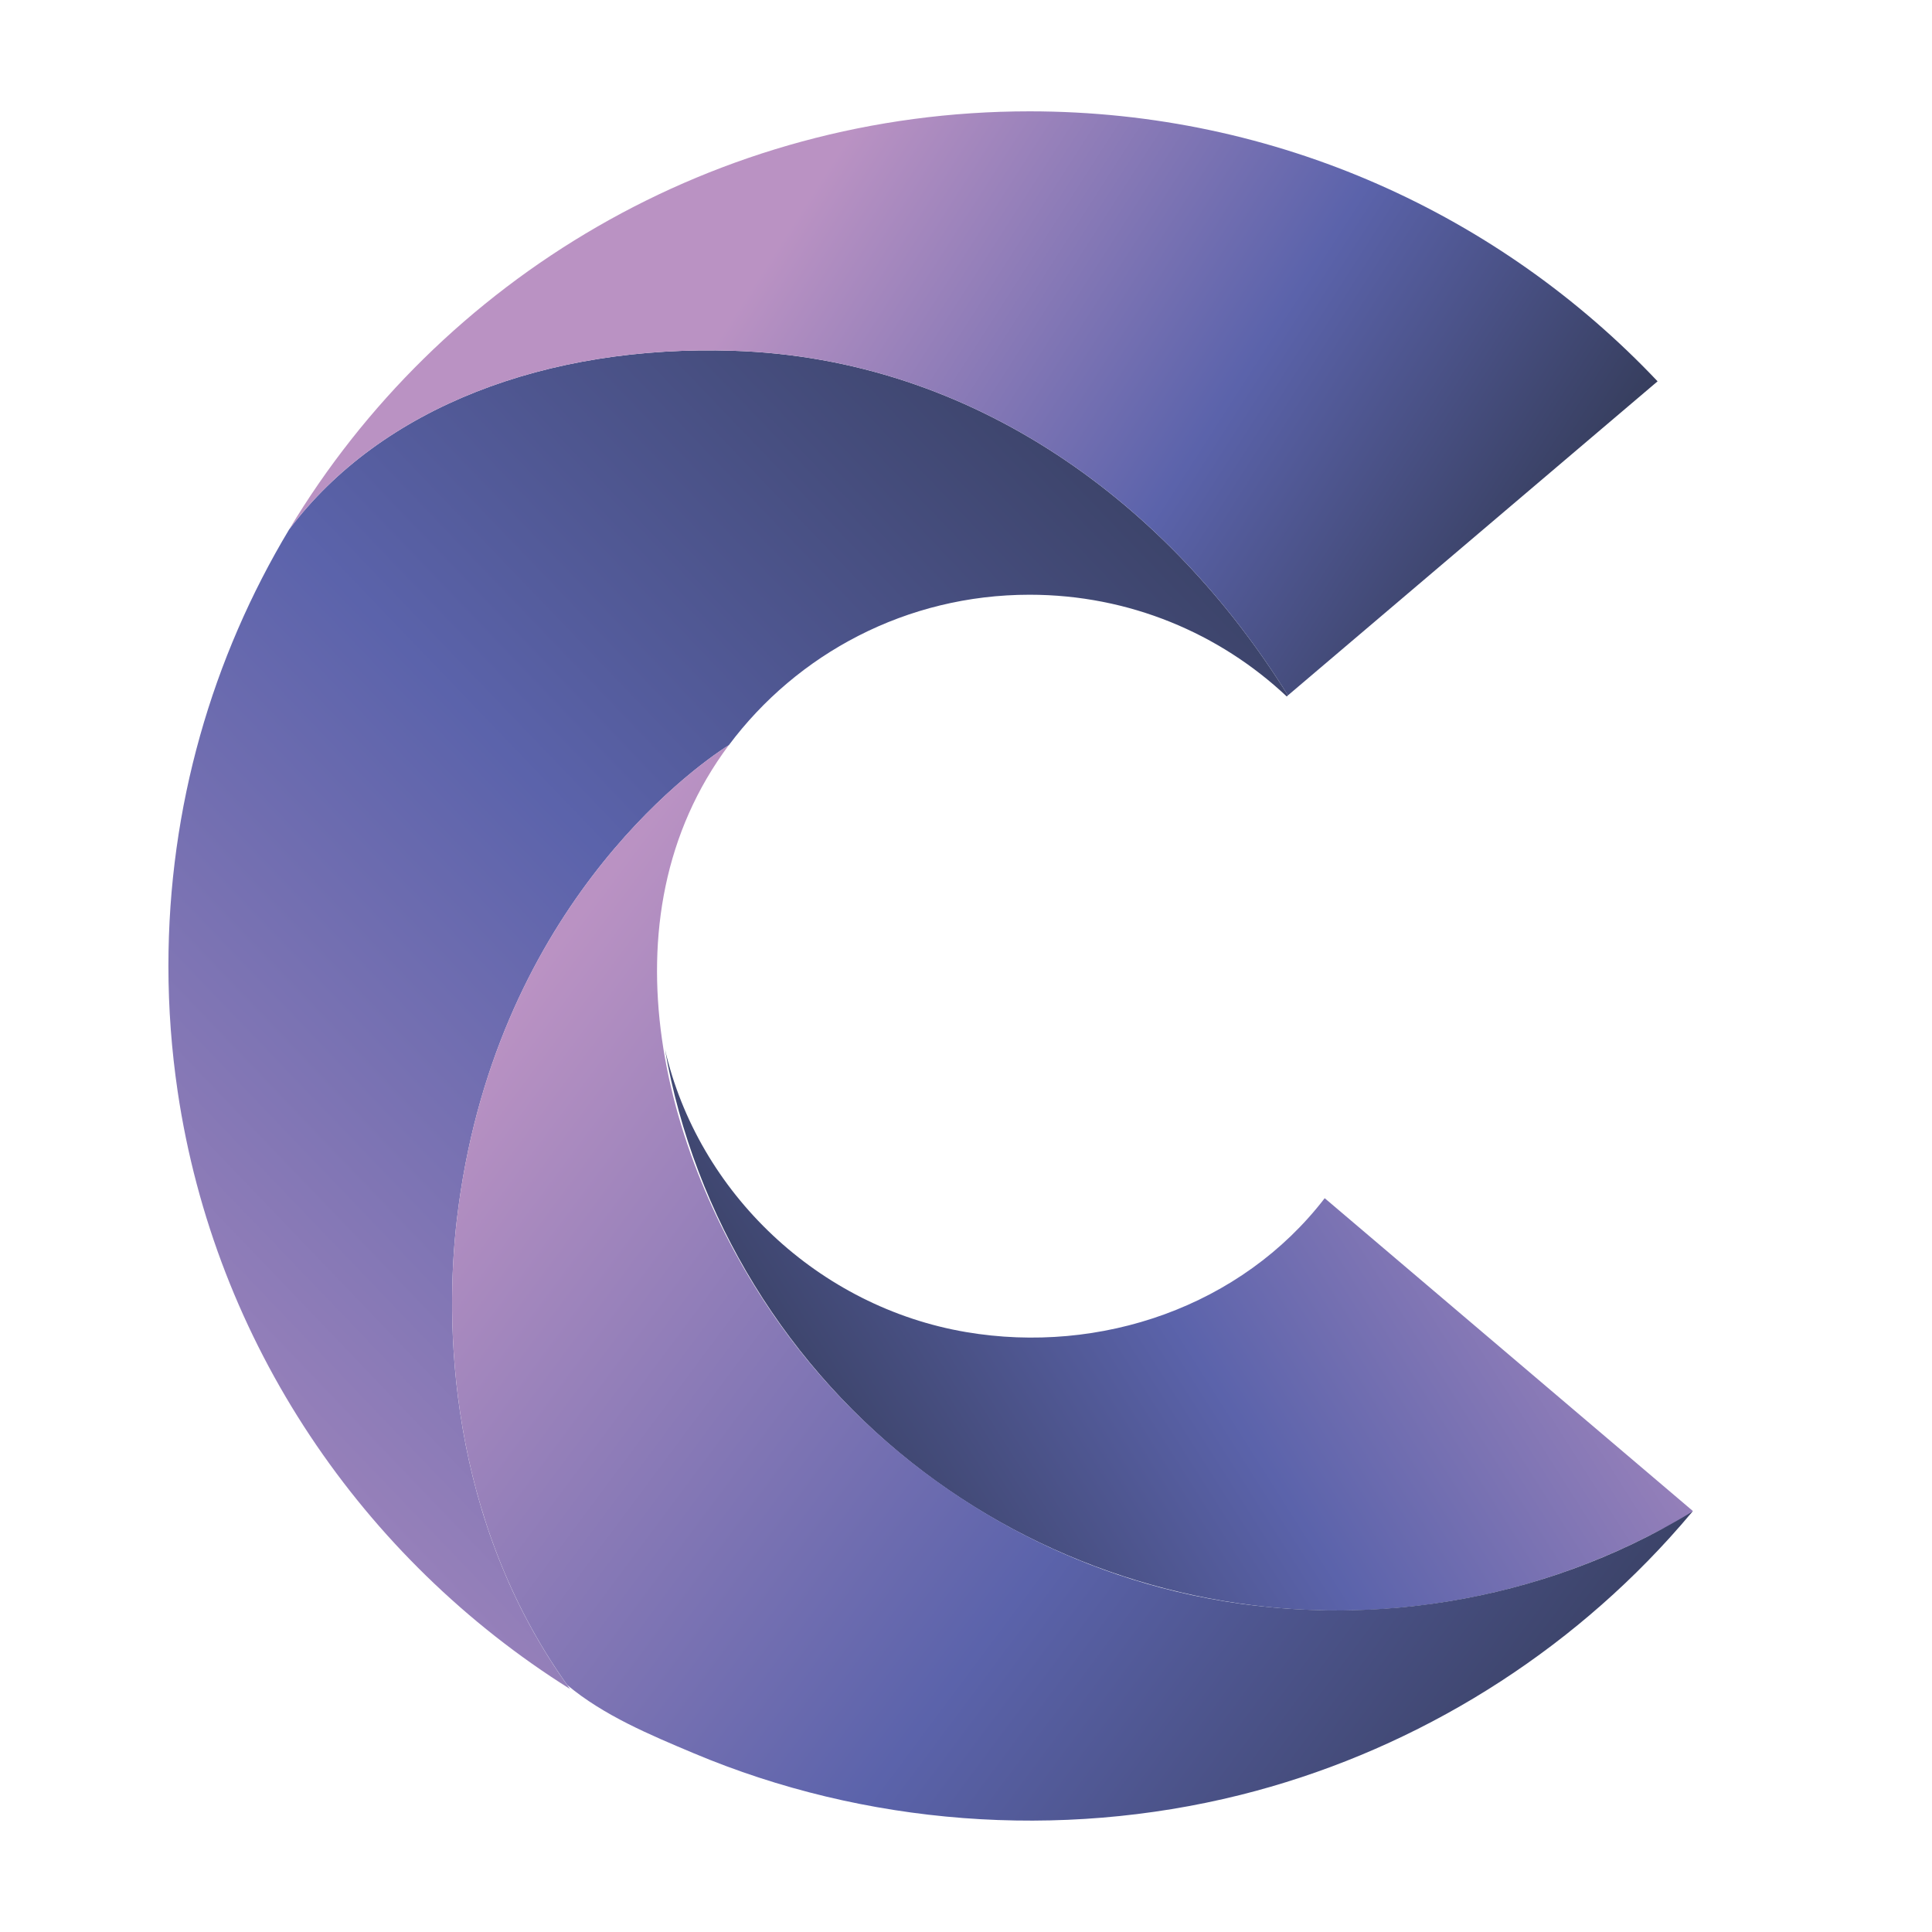
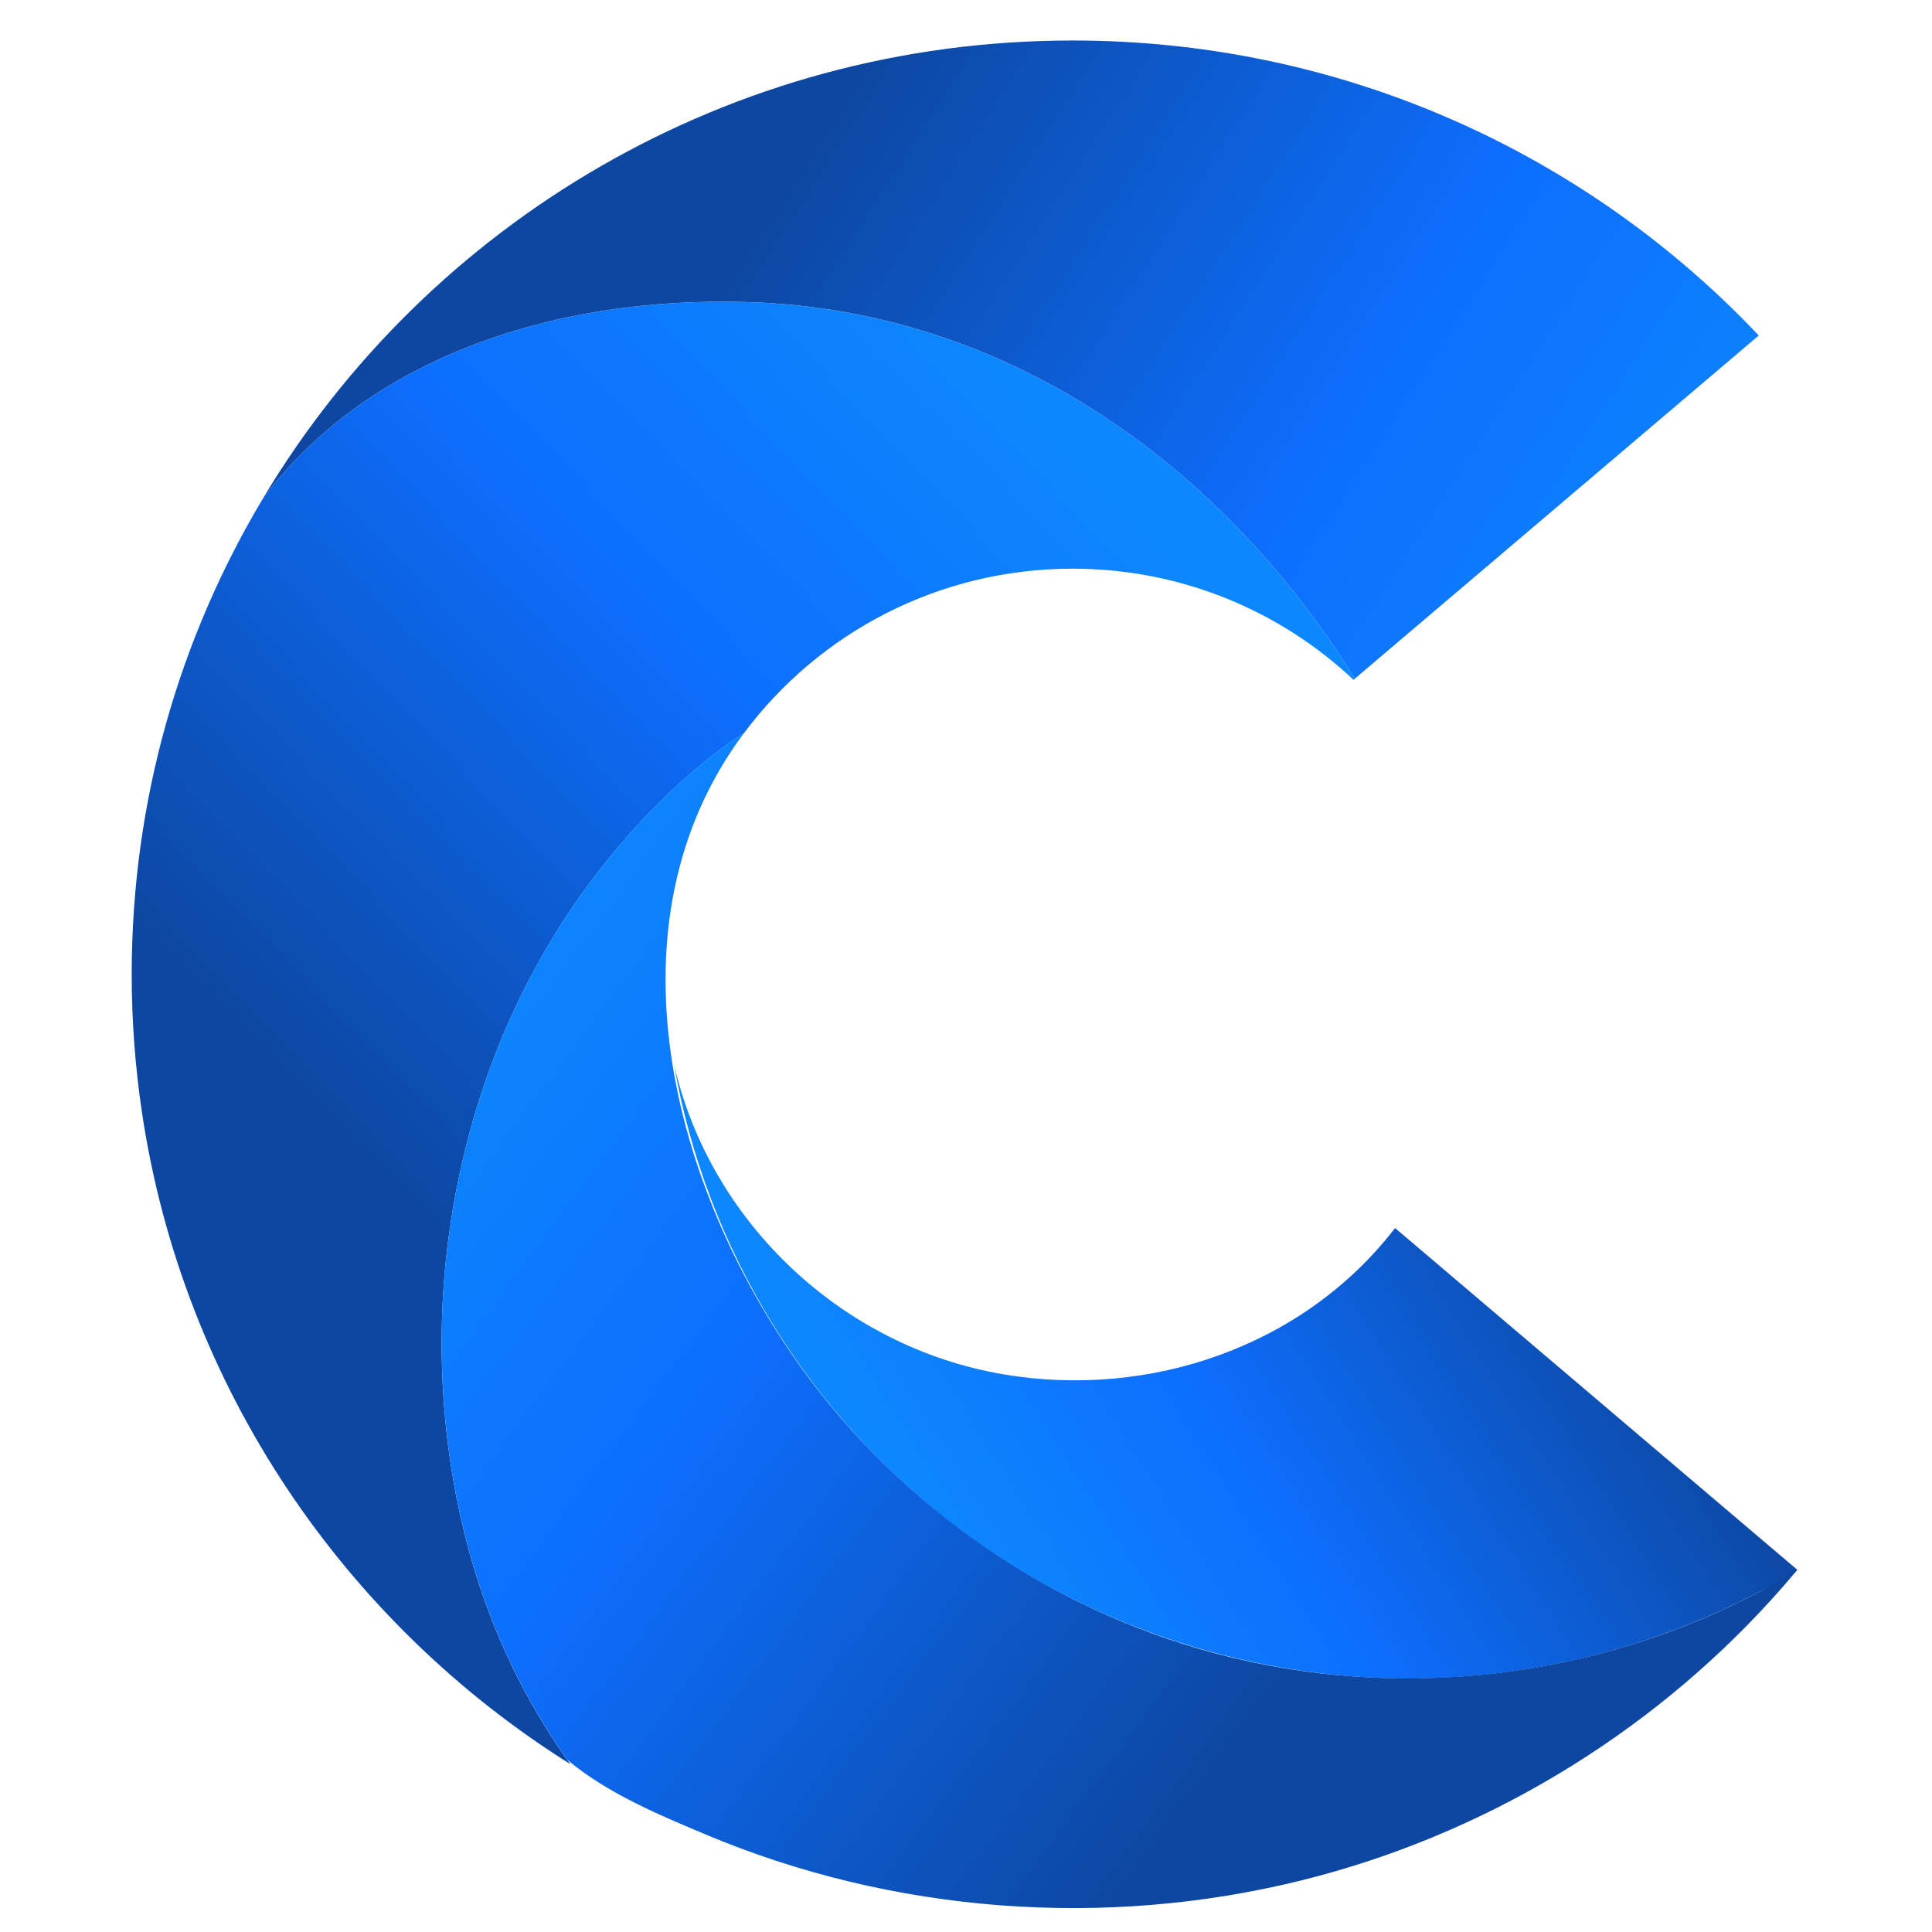
- <svg xmlns="http://www.w3.org/2000/svg" version="1.1" id="Слой_1" x="0px" y="0px" viewBox="0 0 590 590" style="enable-background:new 0 0 590 590;" xml:space="preserve">
+ <svg xmlns="http://www.w3.org/2000/svg" version="1.1" id="Objects" x="0px" y="0px" viewBox="0 0 540 540" style="enable-background:new 0 0 540 540;" xml:space="preserve">
  <style type="text/css">
	.st0{fill:url(#SVGID_1_);}
- 	.st1{fill:url(#SVGID_00000108275950270039170260000004135681410447880113_);}
- 	.st2{fill:url(#SVGID_00000055704158202415934300000002468206820041069973_);}
- 	.st3{fill:url(#SVGID_00000170986147114988143920000007009105067617563555_);}
+ 	.st1{fill:url(#SVGID_2_);}
+ 	.st2{fill:url(#SVGID_3_);}
+ 	.st3{fill:url(#SVGID_4_);}
</style>
  <g id="letter_C">
-     <linearGradient id="SVGID_1_" gradientUnits="userSpaceOnUse" x1="496.683" y1="304.387" x2="207.867" y2="487.675">
-       <stop offset="0" style="stop-color:#BA92C3" />
-       <stop offset="0.495" style="stop-color:#5B63AB" />
-       <stop offset="1" style="stop-color:#2A3143" />
+     <linearGradient id="SVGID_1_" gradientUnits="userSpaceOnUse" x1="428.816" y1="315.504" x2="256.757" y2="424.696">
+       <stop offset="0" style="stop-color:#0D47A1" />
+       <stop offset="0.576" style="stop-color:#0D6EFD" />
+       <stop offset="0.989" style="stop-color:#0D87FD" />
    </linearGradient>
-     <path class="st0" d="M404.54,365.91c-25.44,33.1-68.52,47.84-109.53,40.88c-44.89-7.63-81.85-42.38-91.97-86.47   c8.91,51.26,37.54,97.89,79.24,129.35c39.08,29.48,88.17,44.52,137.19,41.86c17.2-0.93,34.31-3.96,50.76-9.02   c8.61-2.65,17.03-5.86,25.22-9.58c3.57-1.63,7.08-3.36,10.56-5.19c3.14-1.66,8.67-3.59,10.98-6.29   c-36.83-31.29-73.66-62.59-110.49-93.88C405.84,367.02,405.19,366.47,404.54,365.91z" />
-     <linearGradient id="SVGID_00000119833277989430684910000009043031737275914126_" gradientUnits="userSpaceOnUse" x1="-25.982" y1="488.413" x2="419.969" y2="60.762">
-       <stop offset="0" style="stop-color:#BA92C3" />
-       <stop offset="0.5" style="stop-color:#5B63AB" />
-       <stop offset="1" style="stop-color:#2A3143" />
+     <path class="st0" d="M389.92,343.24c-25.44,33.1-68.52,47.84-109.53,40.88c-44.89-7.63-81.85-42.38-91.97-86.47   c8.91,51.26,37.54,97.89,79.24,129.35c39.08,29.48,88.17,44.52,137.19,41.86c17.2-0.93,34.31-3.96,50.76-9.02   c8.61-2.65,17.03-5.86,25.22-9.58c3.57-1.63,7.08-3.36,10.56-5.19c3.14-1.66,8.67-3.59,10.98-6.29   c-36.83-31.29-73.66-62.59-110.49-93.88C391.23,344.35,390.57,343.79,389.92,343.24z" />
+     <linearGradient id="SVGID_2_" gradientUnits="userSpaceOnUse" x1="104.115" y1="326.961" x2="308.543" y2="130.922">
+       <stop offset="0" style="stop-color:#0D47A1" />
+       <stop offset="0.576" style="stop-color:#0D6EFD" />
+       <stop offset="0.989" style="stop-color:#0D87FD" />
    </linearGradient>
-     <path style="fill:url(#SVGID_00000119833277989430684910000009043031737275914126_);" d="M223.91,107.12   c-56.86-1.82-107.46,17.14-135.62,54.58c-23.41,39.02-36.86,84.6-36.86,133.31c0,13.03,0.98,25.83,2.83,38.34   c11.39,76.77,56.44,142.66,119.8,182.43c-37.59-51.83-38.23-112.07-34.53-143.46c11.01-93.45,71.38-137.45,83.04-144.75   c20.82-27.88,54.2-45.95,91.85-45.95c30.43,0,58.05,11.82,78.53,31.07l0.37-0.32C357.16,154.22,297.76,109.49,223.91,107.12z" />
-     <linearGradient id="SVGID_00000048503712152203142260000013217241177144415125_" gradientUnits="userSpaceOnUse" x1="225.159" y1="88.205" x2="467.926" y2="244.058">
-       <stop offset="0.011" style="stop-color:#BA92C3" />
-       <stop offset="0.5" style="stop-color:#5B63AB" />
-       <stop offset="1" style="stop-color:#2A3143" />
+     <path class="st1" d="M209.29,84.45c-56.86-1.82-107.46,17.14-135.62,54.58c-23.41,39.02-36.86,84.6-36.86,133.31   c0,13.03,0.98,25.83,2.83,38.34c11.39,76.77,56.44,142.66,119.8,182.43c-37.59-51.83-38.23-112.07-34.53-143.46   c11-93.45,71.38-137.45,83.04-144.75c20.82-27.88,54.2-45.95,91.85-45.95c30.42,0,58.05,11.82,78.53,31.07l0.37-0.32   C342.55,131.54,283.14,86.81,209.29,84.45z" />
+     <linearGradient id="SVGID_3_" gradientUnits="userSpaceOnUse" x1="210.542" y1="65.528" x2="453.309" y2="221.382">
+       <stop offset="0" style="stop-color:#0D47A1" />
+       <stop offset="0.576" style="stop-color:#0D6EFD" />
+       <stop offset="0.989" style="stop-color:#0D87FD" />
    </linearGradient>
-     <path style="fill:url(#SVGID_00000048503712152203142260000013217241177144415125_);" d="M314.41,34   c-96.17,0-180.26,51.24-226.12,127.7c28.16-37.44,78.75-56.4,135.62-54.58c73.85,2.36,133.26,47.1,169.4,105.24l112.89-95.91   C458.22,65.71,390.05,34,314.41,34z" />
-     <linearGradient id="SVGID_00000166663458547192300160000012946689585304042125_" gradientUnits="userSpaceOnUse" x1="515.701" y1="608.029" x2="136.209" y2="325.164">
-       <stop offset="0" style="stop-color:#2A3143" />
-       <stop offset="0.5" style="stop-color:#5B63AB" />
-       <stop offset="0.989" style="stop-color:#BA92C3" />
+     <path class="st2" d="M299.79,11.32c-96.17,0-180.26,51.24-226.12,127.7c28.16-37.44,78.75-56.4,135.62-54.58   c73.85,2.36,133.26,47.1,169.4,105.24l112.89-95.91C443.61,43.03,375.44,11.32,299.79,11.32z" />
+     <linearGradient id="SVGID_4_" gradientUnits="userSpaceOnUse" x1="354.39" y1="476.011" x2="108.809" y2="292.96">
+       <stop offset="0" style="stop-color:#0D47A1" />
+       <stop offset="0.576" style="stop-color:#0D6EFD" />
+       <stop offset="0.989" style="stop-color:#0D87FD" />
    </linearGradient>
-     <path style="fill:url(#SVGID_00000166663458547192300160000012946689585304042125_);" d="M507.3,467.06   c-46.28,24.93-101.93,31.3-152.76,17.79c-46.68-12.4-88.27-41.17-116.24-80.28c-35.76-50.01-55.43-123.86-15.73-177.02   c-11.66,7.3-72.03,51.3-83.04,144.75c-3.67,31.16-3.05,90.72,33.7,142.28c11.12,9.31,25.36,15.25,38.54,20.8   c52.38,22.06,111.69,26.54,166.87,12.8c50.37-12.55,96.39-40.2,131.15-78.47c2.41-2.66,4.76-5.35,7.06-8.1   C513.72,463.52,510.53,465.33,507.3,467.06z" />
+     <path class="st3" d="M492.68,444.39c-46.28,24.93-101.93,31.3-152.76,17.79c-46.68-12.4-88.27-41.17-116.24-80.28   c-35.76-50.01-55.43-123.86-15.73-177.02c-11.66,7.3-72.03,51.3-83.04,144.75c-3.67,31.16-3.05,90.72,33.7,142.28   c11.12,9.31,25.36,15.25,38.54,20.8c52.38,22.06,111.69,26.54,166.87,12.8c50.37-12.55,96.39-40.2,131.15-78.47   c2.41-2.66,4.76-5.35,7.06-8.1C499.1,440.84,495.92,442.65,492.68,444.39z" />
  </g>
</svg>
